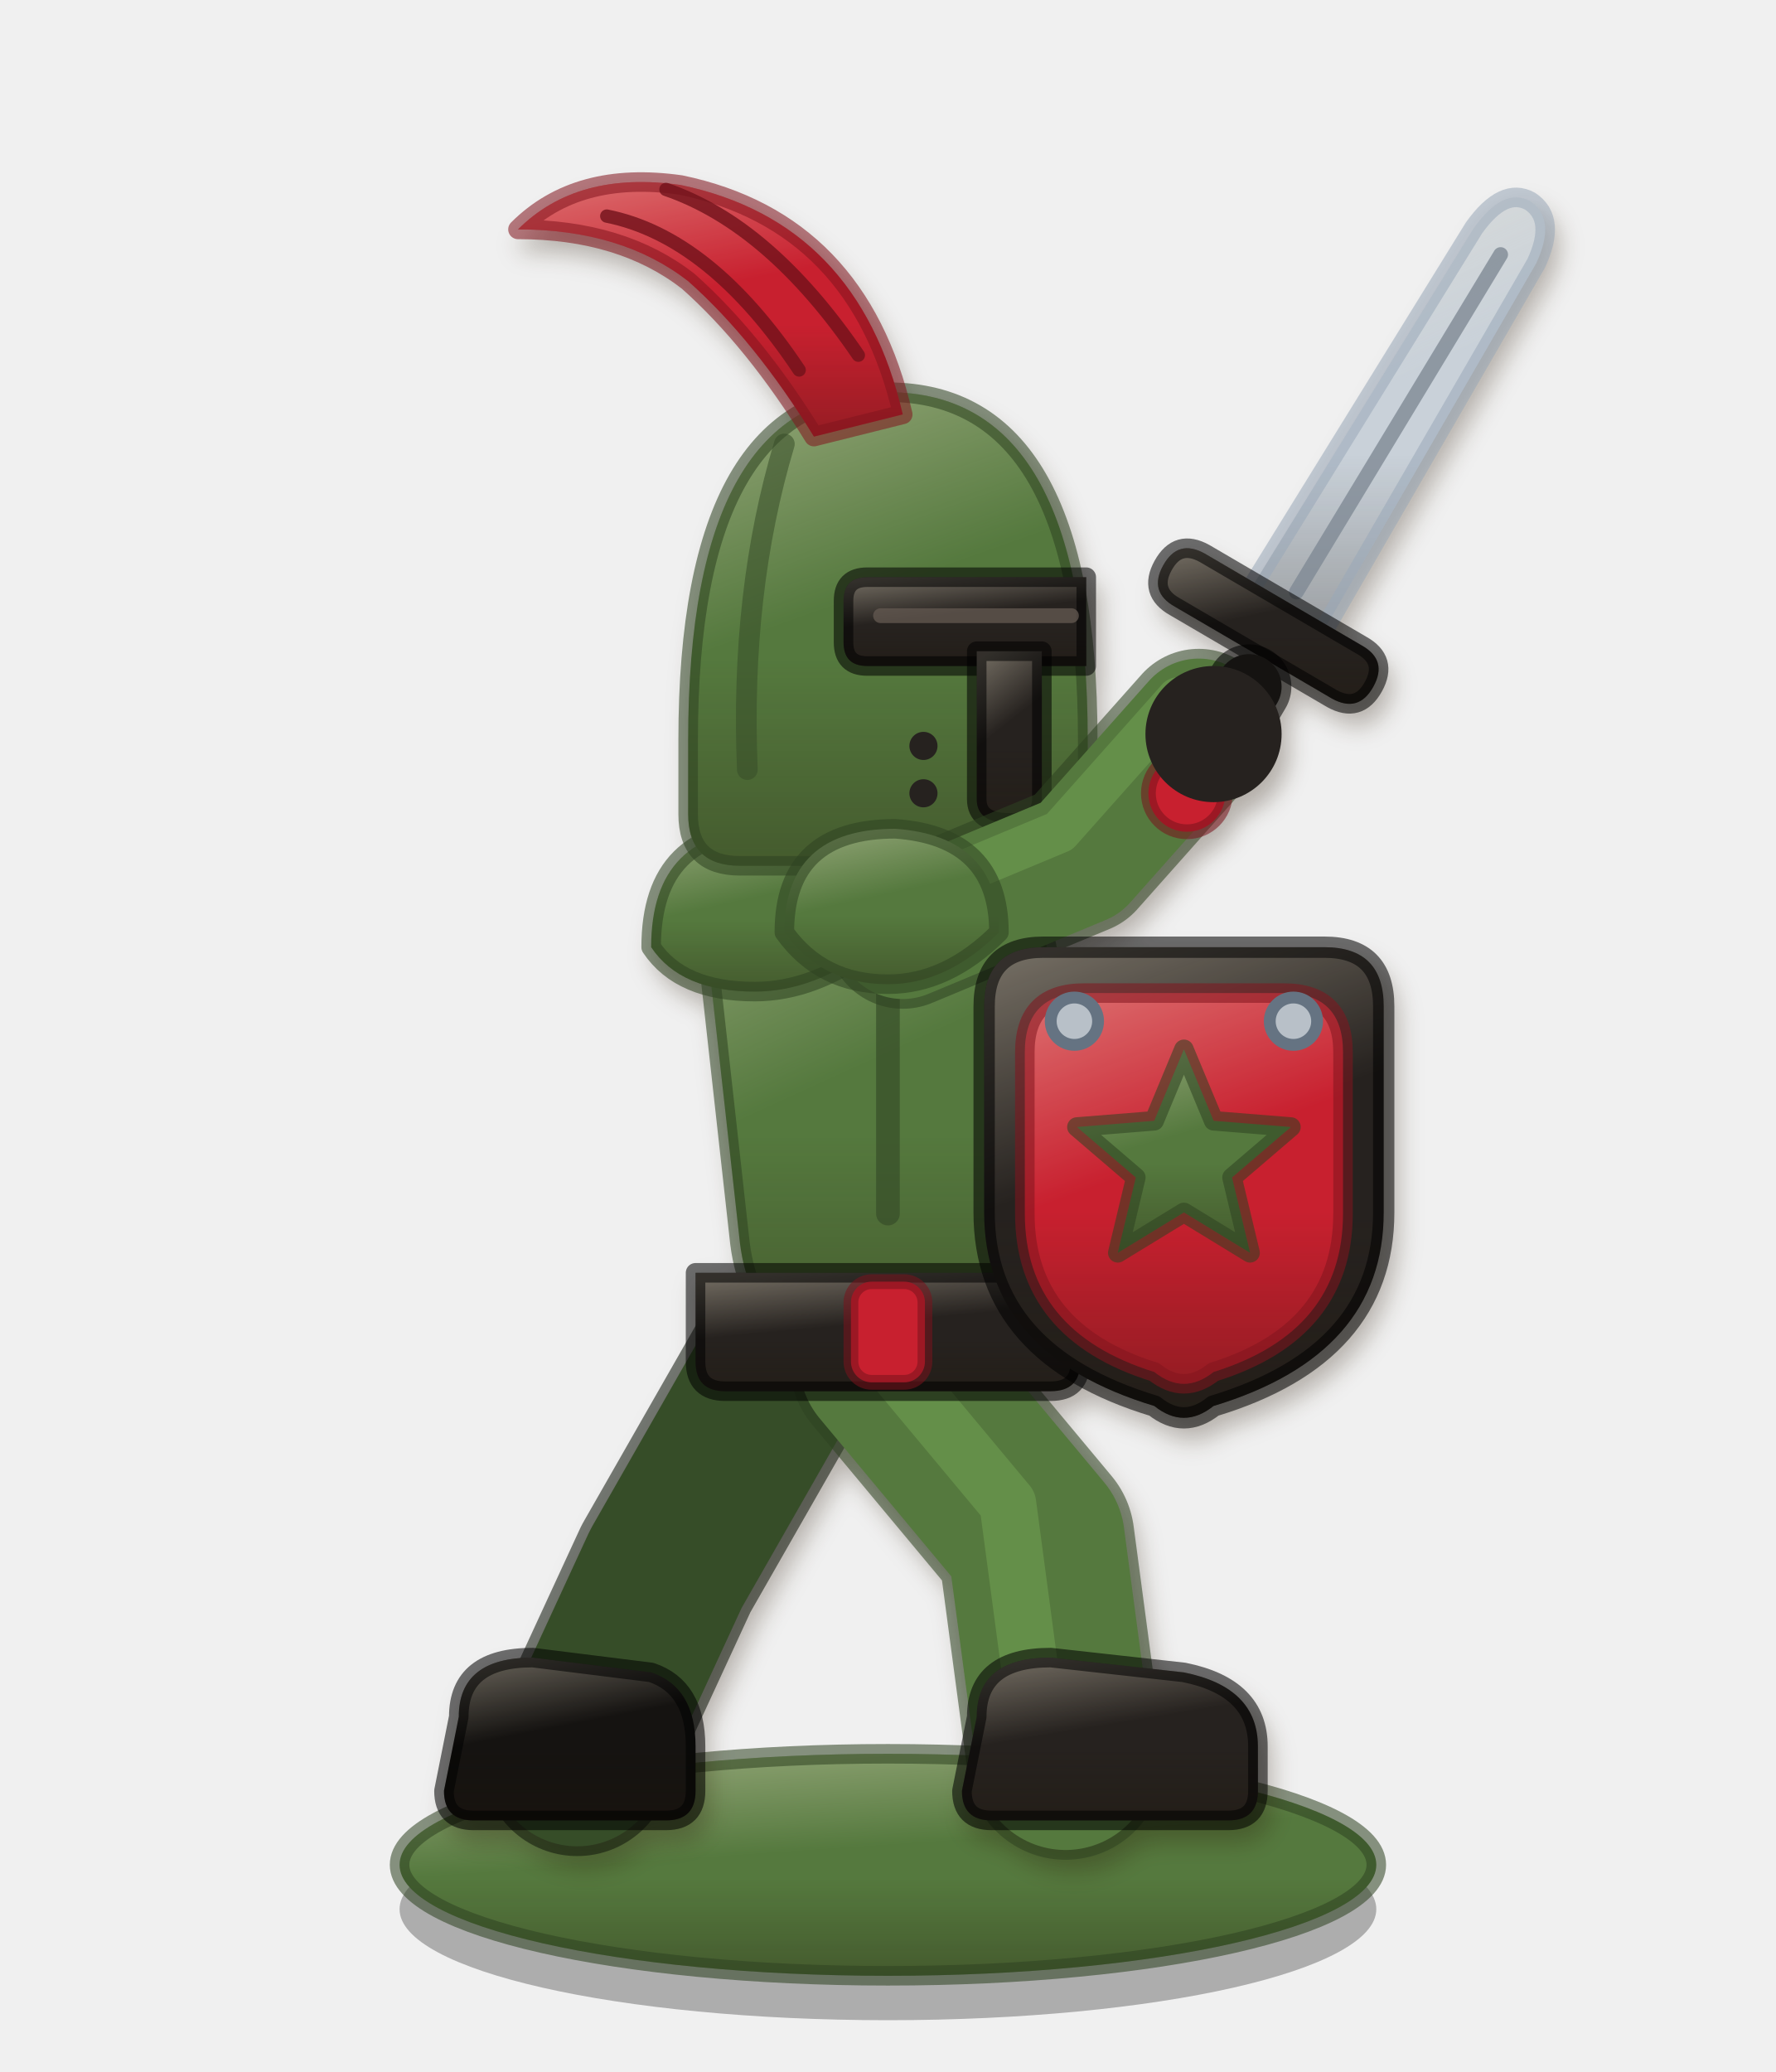
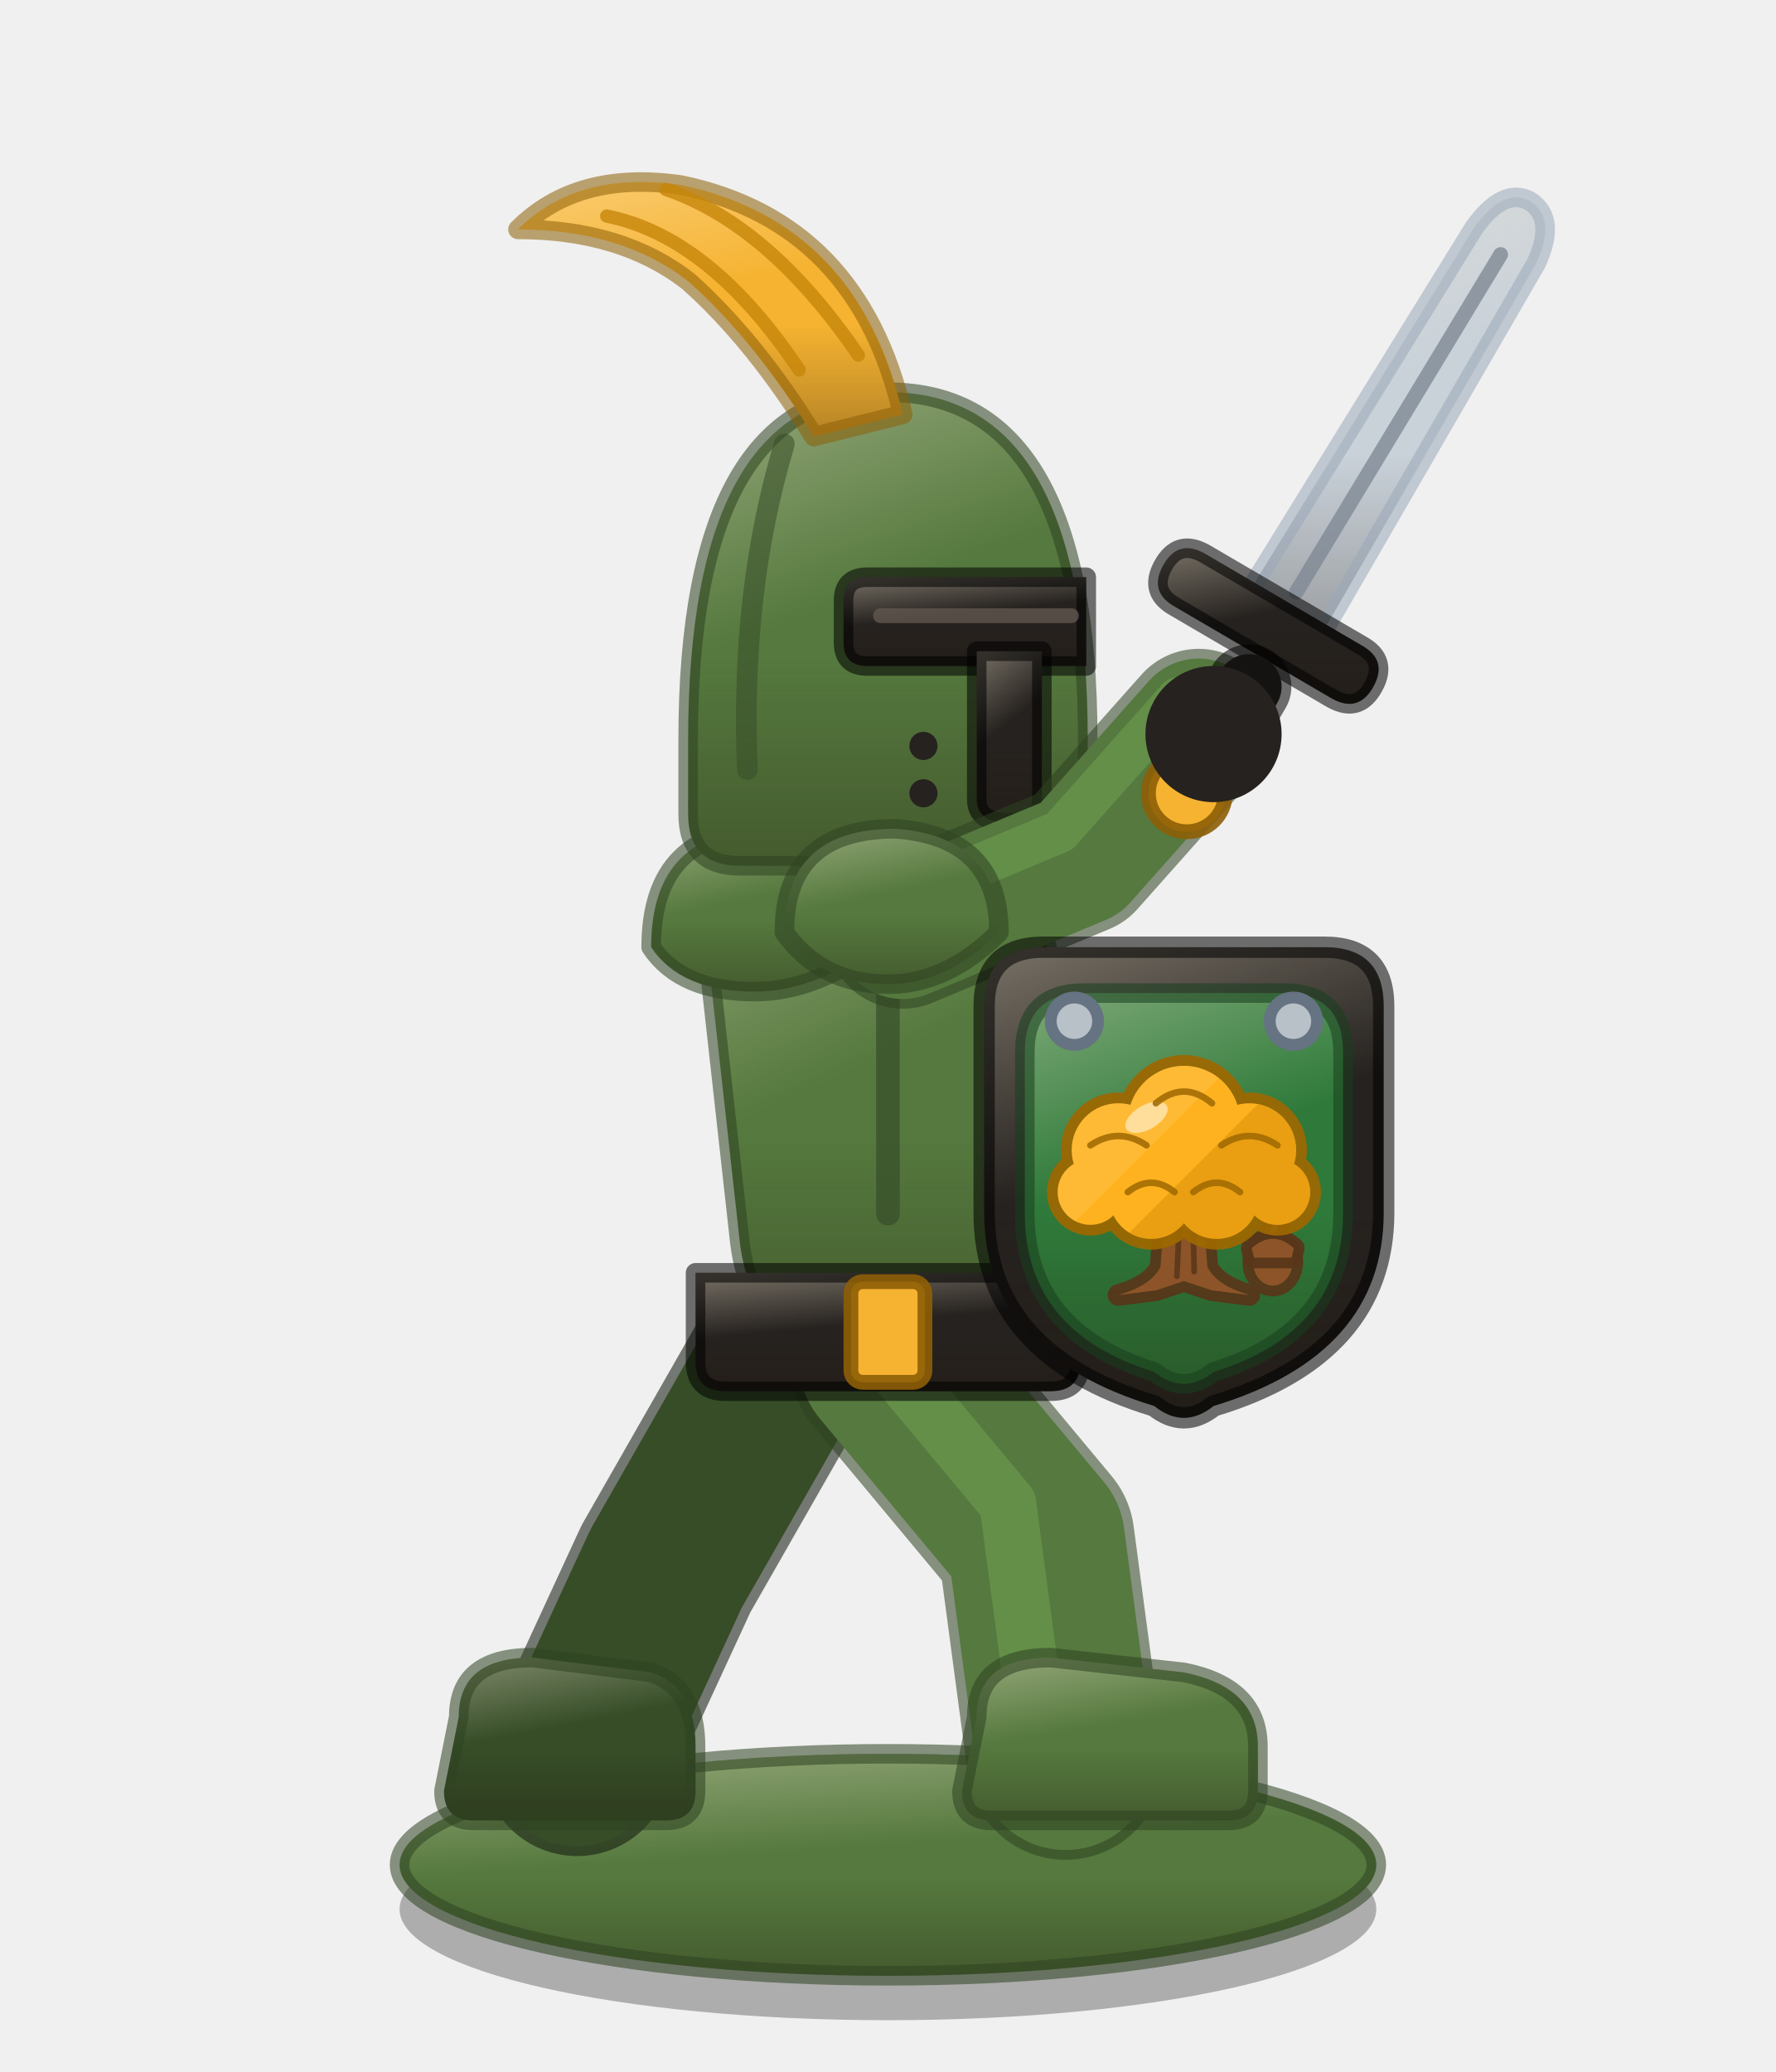
<svg xmlns="http://www.w3.org/2000/svg" viewBox="0 0 120 140">
  <defs>
-     <linearGradient id="kLt-green-guard" x1="0.2" y1="0" x2="0.5" y2="1">
+     <linearGradient id="knsL" x1="0.2" y1="0" x2="0.5" y2="1">
      <stop offset="0" stop-color="#FFF4DC" stop-opacity="0.34" />
      <stop offset="0.46" stop-color="#FFF4DC" stop-opacity="0" />
    </linearGradient>
-     <linearGradient id="kFt-green-guard" x1="0" y1="0" x2="0" y2="1">
+     <linearGradient id="knsF" x1="0" y1="0" x2="0" y2="1">
      <stop offset="0.56" stop-color="#1E1408" stop-opacity="0" />
      <stop offset="1" stop-color="#1E1408" stop-opacity="0.30" />
    </linearGradient>
-     <filter id="kUp-green-guard" x="-20%" y="-20%" width="140%" height="140%" color-interpolation-filters="sRGB">
-       <feGaussianBlur in="SourceAlpha" stdDeviation="0.75" result="b" />
-       <feOffset in="b" dx="0.55" dy="1.1" result="o" />
-       <feFlood flood-color="#2A1806" flood-opacity=".30" />
-       <feComposite in2="o" operator="in" result="s" />
-       <feMerge>
-         <feMergeNode in="s" />
-         <feMergeNode in="SourceGraphic" />
-       </feMerge>
-     </filter>
  </defs>
  <ellipse cx="60" cy="129" rx="33" ry="7.5" fill="#000" opacity="0.28" />
  <path d="M27 126 A33 7.5 0 1 1 93 126 A33 7.5 0 1 1 27 126 Z" fill="#55793E" />
-   <path d="M27 126 A33 7.5 0 1 1 93 126 A33 7.5 0 1 1 27 126 Z" fill="url(#kLt-green-guard)" />
-   <path d="M27 126 A33 7.5 0 1 1 93 126 A33 7.5 0 1 1 27 126 Z" fill="url(#kFt-green-guard)" />
+   <path d="M27 126 A33 7.5 0 1 1 93 126 A33 7.5 0 1 1 27 126 Z" fill="url(#knsL)" />
+   <path d="M27 126 A33 7.5 0 1 1 93 126 A33 7.5 0 1 1 27 126 Z" fill="url(#knsF)" />
  <path d="M27 126 A33 7.5 0 1 1 93 126 A33 7.5 0 1 1 27 126 Z" fill="none" stroke="#2F4322" stroke-width="1.32" stroke-opacity="0.55" stroke-linejoin="round" />
-   <g filter="url(#kUp-green-guard)">
-     <path d="M53 92 L45 106 L39 119" fill="none" stroke="#10170C" stroke-opacity="0.55" stroke-width="12.82" stroke-linecap="round" stroke-linejoin="round" />
-     <path d="M53 92 L45 106 L39 119" fill="none" stroke="#364D28" stroke-width="11.5" stroke-linecap="round" stroke-linejoin="round" />
-     <path d="M31 116 Q31 112 36 112 L44 113 Q47 114 47 118 L47 121 Q47 123 45 123 L32 123 Q30 123 30 121 Z" fill="#151311" />
-     <path d="M31 116 Q31 112 36 112 L44 113 Q47 114 47 118 L47 121 Q47 123 45 123 L32 123 Q30 123 30 121 Z" fill="url(#kLt-green-guard)" />
-     <path d="M31 116 Q31 112 36 112 L44 113 Q47 114 47 118 L47 121 Q47 123 45 123 L32 123 Q30 123 30 121 Z" fill="url(#kFt-green-guard)" />
-     <path d="M31 116 Q31 112 36 112 L44 113 Q47 114 47 118 L47 121 Q47 123 45 123 L32 123 Q30 123 30 121 Z" fill="none" stroke="#000000" stroke-width="1.32" stroke-opacity="0.55" stroke-linejoin="round" />
-     <path d="M56 66 L68 74 L76 76" fill="none" stroke="#10170C" stroke-opacity="0.55" stroke-width="9.82" stroke-linecap="round" stroke-linejoin="round" />
-     <path d="M56 66 L68 74 L76 76" fill="none" stroke="#364D28" stroke-width="8.5" stroke-linecap="round" stroke-linejoin="round" />
-     <path d="M60 92 L70 104 L72 119" fill="none" stroke="#2F4322" stroke-opacity="0.55" stroke-width="13.32" stroke-linecap="round" stroke-linejoin="round" />
-     <path d="M60 92 L70 104 L72 119" fill="none" stroke="#55793E" stroke-width="12" stroke-linecap="round" stroke-linejoin="round" />
-     <path d="M58.1 89.6 L68.1 101.6 L70.1 116.6" fill="none" stroke="#71A153" stroke-opacity="0.55" stroke-width="3.84" stroke-linecap="round" stroke-linejoin="round" />
-     <path d="M66 116 Q66 112 71 112 L80 113 Q85 114 85 118 L85 121 Q85 123 83 123 L67 123 Q65 123 65 121 Z" fill="#26221F" />
-     <path d="M66 116 Q66 112 71 112 L80 113 Q85 114 85 118 L85 121 Q85 123 83 123 L67 123 Q65 123 65 121 Z" fill="url(#kLt-green-guard)" />
-     <path d="M66 116 Q66 112 71 112 L80 113 Q85 114 85 118 L85 121 Q85 123 83 123 L67 123 Q65 123 65 121 Z" fill="url(#kFt-green-guard)" />
-     <path d="M66 116 Q66 112 71 112 L80 113 Q85 114 85 118 L85 121 Q85 123 83 123 L67 123 Q65 123 65 121 Z" fill="none" stroke="#000000" stroke-width="1.32" stroke-opacity="0.55" stroke-linejoin="round" />
-     <path d="M48 66 Q48 58 57 57 L63 57 Q71 58 71 67 L70 84 Q69 92 60 92 Q51 92 50 84 Z" fill="#55793E" />
-     <path d="M48 66 Q48 58 57 57 L63 57 Q71 58 71 67 L70 84 Q69 92 60 92 Q51 92 50 84 Z" fill="url(#kLt-green-guard)" />
-     <path d="M48 66 Q48 58 57 57 L63 57 Q71 58 71 67 L70 84 Q69 92 60 92 Q51 92 50 84 Z" fill="url(#kFt-green-guard)" />
-     <path d="M48 66 Q48 58 57 57 L63 57 Q71 58 71 67 L70 84 Q69 92 60 92 Q51 92 50 84 Z" fill="none" stroke="#2F4322" stroke-width="1.32" stroke-opacity="0.55" stroke-linejoin="round" />
-     <path d="M47 86 L72 86 Q73 86 73 88 L73 92 Q73 94 71 94 L49 94 Q47 94 47 92 L47 88 Q47 86 47 86 Z" fill="#26221F" />
-     <path d="M47 86 L72 86 Q73 86 73 88 L73 92 Q73 94 71 94 L49 94 Q47 94 47 92 L47 88 Q47 86 47 86 Z" fill="url(#kLt-green-guard)" />
-     <path d="M47 86 L72 86 Q73 86 73 88 L73 92 Q73 94 71 94 L49 94 Q47 94 47 92 L47 88 Q47 86 47 86 Z" fill="url(#kFt-green-guard)" />
-     <path d="M47 86 L72 86 Q73 86 73 88 L73 92 Q73 94 71 94 L49 94 Q47 94 47 92 L47 88 Q47 86 47 86 Z" fill="none" stroke="#000000" stroke-width="1.32" stroke-opacity="0.55" stroke-linejoin="round" />
-     <rect x="57.5" y="86.6" width="5" height="6.8" rx="1.4" fill="#C8202F" stroke="#79131C" stroke-width="1" stroke-opacity="0.55" />
-     <path d="M60 60 L60 82" stroke="#364D28" stroke-width="1.6" stroke-linecap="round" opacity="0.7" />
-     <path d="M44 64 Q44 56 52 56 Q59 57 59 64 Q55 67 51 67 Q46 67 44 64 Z" fill="#55793E" />
-     <path d="M44 64 Q44 56 52 56 Q59 57 59 64 Q55 67 51 67 Q46 67 44 64 Z" fill="url(#kLt-green-guard)" />
-     <path d="M44 64 Q44 56 52 56 Q59 57 59 64 Q55 67 51 67 Q46 67 44 64 Z" fill="url(#kFt-green-guard)" />
-     <path d="M44 64 Q44 56 52 56 Q59 57 59 64 Q55 67 51 67 Q46 67 44 64 Z" fill="none" stroke="#2F4322" stroke-width="1.32" stroke-opacity="0.55" stroke-linejoin="round" />
-     <path d="M46.5 50 Q46.5 26.5 60 26.5 Q73.5 26.5 73.5 50 L73.5 55 Q73.5 58.5 70 58.5 L50 58.5 Q46.5 58.5 46.5 55 Z" fill="#55793E" />
-     <path d="M46.5 50 Q46.5 26.5 60 26.5 Q73.5 26.5 73.5 50 L73.5 55 Q73.5 58.5 70 58.5 L50 58.5 Q46.5 58.5 46.5 55 Z" fill="url(#kLt-green-guard)" />
-     <path d="M46.5 50 Q46.5 26.5 60 26.5 Q73.5 26.5 73.5 50 L73.5 55 Q73.5 58.5 70 58.5 L50 58.5 Q46.5 58.5 46.5 55 Z" fill="url(#kFt-green-guard)" />
-     <path d="M46.5 50 Q46.5 26.5 60 26.5 Q73.5 26.5 73.5 50 L73.5 55 Q73.5 58.5 70 58.5 L50 58.5 Q46.5 58.5 46.5 55 Z" fill="none" stroke="#2F4322" stroke-width="1.32" stroke-opacity="0.55" stroke-linejoin="round" />
-     <path d="M57 40.6 Q57 39 58.6 39 L73.4 39 L73.4 45 L58.6 45 Q57 45 57 43.4 Z" fill="#26221F" />
-     <path d="M57 40.6 Q57 39 58.6 39 L73.4 39 L73.4 45 L58.6 45 Q57 45 57 43.4 Z" fill="url(#kLt-green-guard)" />
-     <path d="M57 40.6 Q57 39 58.6 39 L73.4 39 L73.4 45 L58.6 45 Q57 45 57 43.4 Z" fill="url(#kFt-green-guard)" />
-     <path d="M57 40.6 Q57 39 58.6 39 L73.4 39 L73.4 45 L58.6 45 Q57 45 57 43.4 Z" fill="none" stroke="#000000" stroke-width="1.32" stroke-opacity="0.55" stroke-linejoin="round" />
-     <path d="M66 44 L70.4 44 L70.4 54 Q70.4 55.6 68.2 55.6 Q66 55.6 66 54 Z" fill="#26221F" />
-     <path d="M66 44 L70.4 44 L70.4 54 Q70.4 55.6 68.2 55.6 Q66 55.6 66 54 Z" fill="url(#kLt-green-guard)" />
-     <path d="M66 44 L70.4 44 L70.4 54 Q70.4 55.6 68.2 55.6 Q66 55.6 66 54 Z" fill="url(#kFt-green-guard)" />
-     <path d="M66 44 L70.4 44 L70.4 54 Q70.4 55.6 68.2 55.6 Q66 55.6 66 54 Z" fill="none" stroke="#000000" stroke-width="1.32" stroke-opacity="0.55" stroke-linejoin="round" />
-     <path d="M59.5 41.6 L72.4 41.6" stroke="#645951" stroke-width="1" stroke-linecap="round" opacity="0.75" />
-     <circle cx="62.4" cy="50.4" r="0.95" fill="#26221F" />
-     <circle cx="62.4" cy="53.6" r="0.95" fill="#26221F" />
-     <path d="M53 30 Q50 40 50.5 52" fill="none" stroke="#364D28" stroke-width="1.4" stroke-linecap="round" opacity="0.55" />
-     <path d="M61 28 Q58 15 46 12.5 Q39 11.5 35 15.5 Q42 15.5 46.5 19 Q51 23 55 29.5 Z" fill="#C8202F" />
-     <path d="M61 28 Q58 15 46 12.5 Q39 11.5 35 15.5 Q42 15.5 46.5 19 Q51 23 55 29.5 Z" fill="url(#kLt-green-guard)" />
-     <path d="M61 28 Q58 15 46 12.5 Q39 11.5 35 15.5 Q42 15.5 46.5 19 Q51 23 55 29.5 Z" fill="url(#kFt-green-guard)" />
-     <path d="M61 28 Q58 15 46 12.5 Q39 11.5 35 15.5 Q42 15.5 46.5 19 Q51 23 55 29.5 Z" fill="none" stroke="#82151E" stroke-width="1.32" stroke-opacity="0.55" stroke-linejoin="round" />
-     <path d="M41 14.6 Q48 16 54 25 M45 12.8 Q52 15.2 58 24" fill="none" stroke="#70121A" stroke-width="0.9" stroke-linecap="round" opacity="0.8" />
-     <path d="M61 63 L73 58 L81 49" fill="none" stroke="#2F4322" stroke-opacity="0.55" stroke-width="10.32" stroke-linecap="round" stroke-linejoin="round" />
-     <path d="M61 63 L73 58 L81 49" fill="none" stroke="#55793E" stroke-width="9" stroke-linecap="round" stroke-linejoin="round" />
-     <path d="M59.6 61.2 L71.6 56.2 L79.6 47.2" fill="none" stroke="#71A153" stroke-opacity="0.55" stroke-width="2.88" stroke-linecap="round" stroke-linejoin="round" />
-     <path d="M83.4 41.6 L99.6 15.4 Q101.6 12.6 103.4 13.6 Q105.2 14.8 103.8 17.8 L88.4 44.4 Z" fill="#C9D1D9" />
-     <path d="M83.4 41.6 L99.6 15.4 Q101.6 12.6 103.4 13.6 Q105.2 14.8 103.8 17.8 L88.4 44.4 Z" fill="url(#kLt-green-guard)" />
-     <path d="M83.4 41.6 L99.6 15.4 Q101.6 12.6 103.4 13.6 Q105.2 14.8 103.8 17.8 L88.4 44.4 Z" fill="url(#kFt-green-guard)" />
-     <path d="M83.4 41.6 L99.6 15.4 Q101.6 12.6 103.4 13.6 Q105.2 14.8 103.8 17.8 L88.4 44.4 Z" fill="none" stroke="#99A8B7" stroke-width="1.32" stroke-opacity="0.55" stroke-linejoin="round" />
-     <path d="M87.6 40 L101.4 17.2" stroke="#7F8A95" stroke-width="1" stroke-linecap="round" opacity="0.8" />
-     <path d="M78.6 38.2 Q79.6 36.4 81.4 37.4 L92 43.6 Q93.8 44.6 92.8 46.4 Q91.8 48.2 90 47.2 L79.4 41 Q77.6 40 78.6 38.2 Z" fill="#26221F" />
-     <path d="M78.6 38.2 Q79.6 36.4 81.4 37.4 L92 43.6 Q93.8 44.6 92.8 46.4 Q91.8 48.2 90 47.2 L79.4 41 Q77.6 40 78.6 38.2 Z" fill="url(#kLt-green-guard)" />
-     <path d="M78.6 38.2 Q79.6 36.4 81.4 37.4 L92 43.6 Q93.8 44.6 92.8 46.4 Q91.8 48.2 90 47.2 L79.4 41 Q77.6 40 78.6 38.2 Z" fill="url(#kFt-green-guard)" />
-     <path d="M78.6 38.2 Q79.6 36.4 81.4 37.4 L92 43.6 Q93.8 44.6 92.8 46.4 Q91.8 48.2 90 47.2 L79.4 41 Q77.6 40 78.6 38.2 Z" fill="none" stroke="#000000" stroke-width="1.32" stroke-opacity="0.55" stroke-linejoin="round" />
-     <path d="M84.4 46.4 L81.8 50.8" fill="none" stroke="#000000" stroke-opacity="0.55" stroke-width="5.72" stroke-linecap="round" stroke-linejoin="round" />
-     <path d="M84.4 46.4 L81.8 50.8" fill="none" stroke="#151311" stroke-width="4.4" stroke-linecap="round" stroke-linejoin="round" />
-     <circle cx="80.2" cy="53.6" r="2.6" fill="#C8202F" stroke="#79131C" stroke-width="1" stroke-opacity="0.55" />
-     <circle cx="82" cy="49.6" r="4.6" fill="#26221F" />
-     <path d="M53 63 Q53 56 60.5 56 Q67.5 56.5 67.5 63 Q64 66.5 60 66.5 Q55.5 66.5 53 63 Z" fill="#55793E" />
-     <path d="M53 63 Q53 56 60.5 56 Q67.5 56.5 67.5 63 Q64 66.5 60 66.5 Q55.5 66.5 53 63 Z" fill="url(#kLt-green-guard)" />
-     <path d="M53 63 Q53 56 60.5 56 Q67.5 56.5 67.5 63 Q64 66.5 60 66.5 Q55.5 66.5 53 63 Z" fill="url(#kFt-green-guard)" />
-     <path d="M53 63 Q53 56 60.5 56 Q67.5 56.5 67.5 63 Q64 66.5 60 66.5 Q55.5 66.5 53 63 Z" fill="none" stroke="#2F4322" stroke-width="1.32" stroke-opacity="0.55" stroke-linejoin="round" />
-     <path d="M70.5 64.0 L89.5 64.0 Q93.5 64.0 93.5 68.0 L93.5 81.92 Q93.5 91.52 82 95.0 Q80 96.6 78 95.0 Q66.5 91.52 66.5 81.92 L66.5 68.0 Q66.5 64.0 70.5 64.0 Z" fill="#26221F" />
-     <path d="M70.5 64.0 L89.5 64.0 Q93.5 64.0 93.5 68.0 L93.5 81.92 Q93.5 91.52 82 95.0 Q80 96.6 78 95.0 Q66.5 91.52 66.5 81.92 L66.5 68.0 Q66.5 64.0 70.5 64.0 Z" fill="url(#kLt-green-guard)" />
-     <path d="M70.5 64.0 L89.5 64.0 Q93.5 64.0 93.5 68.0 L93.5 81.92 Q93.5 91.52 82 95.0 Q80 96.6 78 95.0 Q66.5 91.52 66.5 81.92 L66.5 68.0 Q66.5 64.0 70.5 64.0 Z" fill="url(#kFt-green-guard)" />
-     <path d="M70.5 64.0 L89.5 64.0 Q93.5 64.0 93.5 68.0 L93.5 81.92 Q93.5 91.52 82 95.0 Q80 96.6 78 95.0 Q66.5 91.52 66.5 81.92 L66.5 68.0 Q66.5 64.0 70.5 64.0 Z" fill="none" stroke="#000000" stroke-width="1.44" stroke-opacity="0.55" stroke-linejoin="round" />
-     <path d="M73.25 67.1 L86.75 67.1 Q90.75 67.1 90.75 71.1 L90.75 81.996 Q90.75 89.976 82 92.7 Q80 94.3 78 92.7 Q69.25 89.976 69.25 81.996 L69.25 71.1 Q69.25 67.1 73.25 67.1 Z" fill="#C8202F" />
-     <path d="M73.25 67.1 L86.75 67.1 Q90.75 67.1 90.75 71.1 L90.75 81.996 Q90.75 89.976 82 92.7 Q80 94.3 78 92.7 Q69.25 89.976 69.25 81.996 L69.25 71.1 Q69.25 67.1 73.25 67.1 Z" fill="url(#kLt-green-guard)" />
-     <path d="M73.25 67.1 L86.75 67.1 Q90.75 67.1 90.75 71.1 L90.75 81.996 Q90.75 89.976 82 92.7 Q80 94.3 78 92.7 Q69.25 89.976 69.25 81.996 L69.25 71.1 Q69.25 67.1 73.25 67.1 Z" fill="url(#kFt-green-guard)" />
-     <path d="M73.25 67.1 L86.75 67.1 Q90.75 67.1 90.75 71.1 L90.75 81.996 Q90.75 89.976 82 92.7 Q80 94.3 78 92.7 Q69.25 89.976 69.25 81.996 L69.25 71.1 Q69.25 67.1 73.25 67.1 Z" fill="none" stroke="#82151E" stroke-width="1.32" stroke-opacity="0.55" stroke-linejoin="round" />
-     <path d="M80.00 70.90 L82.01 75.73 L87.23 76.15 L83.25 79.56 L84.47 84.65 L80.00 81.92 L75.53 84.65 L76.75 79.56 L72.77 76.15 L77.99 75.73 Z" fill="#55793E" />
-     <path d="M80.00 70.90 L82.01 75.73 L87.23 76.15 L83.25 79.56 L84.47 84.65 L80.00 81.92 L75.53 84.65 L76.75 79.56 L72.77 76.15 L77.99 75.73 Z" fill="url(#kLt-green-guard)" />
-     <path d="M80.00 70.90 L82.01 75.73 L87.23 76.15 L83.25 79.56 L84.47 84.65 L80.00 81.92 L75.53 84.65 L76.75 79.56 L72.77 76.15 L77.99 75.73 Z" fill="url(#kFt-green-guard)" />
-     <path d="M80.00 70.90 L82.01 75.73 L87.23 76.15 L83.25 79.56 L84.47 84.65 L80.00 81.92 L75.53 84.65 L76.75 79.56 L72.77 76.15 L77.99 75.73 Z" fill="none" stroke="#2F4322" stroke-width="1.32" stroke-opacity="0.55" stroke-linejoin="round" />
-     <circle cx="72.6" cy="69" r="1.6" fill="#B8C0C8" stroke="#657382" stroke-width="0.8" />
-     <circle cx="87.4" cy="69" r="1.6" fill="#B8C0C8" stroke="#657382" stroke-width="0.8" />
+   <path d="M53 92 L45 106 L39 119" fill="none" stroke="#10170C" stroke-opacity="0.55" stroke-width="12.82" stroke-linecap="round" stroke-linejoin="round" />
+   <path d="M53 92 L45 106 L39 119" fill="none" stroke="#364D28" stroke-width="11.5" stroke-linecap="round" stroke-linejoin="round" />
+   <path d="M31 116 Q31 112 36 112 L44 113 Q47 114 47 118 L47 121 Q47 123 45 123 L32 123 Q30 123 30 121 Z" fill="#364D28" />
+   <path d="M31 116 Q31 112 36 112 L44 113 Q47 114 47 118 L47 121 Q47 123 45 123 L32 123 Q30 123 30 121 Z" fill="url(#knsL)" />
+   <path d="M31 116 Q31 112 36 112 L44 113 Q47 114 47 118 L47 121 Q47 123 45 123 L32 123 Q30 123 30 121 Z" fill="url(#knsF)" />
+   <path d="M31 116 Q31 112 36 112 L44 113 Q47 114 47 118 L47 121 Q47 123 45 123 L32 123 Q30 123 30 121 Z" fill="none" stroke="#2F4322" stroke-width="1.32" stroke-opacity="0.55" stroke-linejoin="round" />
+   <path d="M56 66 L68 74 L76 76" fill="none" stroke="#10170C" stroke-opacity="0.55" stroke-width="9.82" stroke-linecap="round" stroke-linejoin="round" />
+   <path d="M56 66 L68 74 L76 76" fill="none" stroke="#364D28" stroke-width="8.5" stroke-linecap="round" stroke-linejoin="round" />
+   <path d="M60 92 L70 104 L72 119" fill="none" stroke="#2F4322" stroke-opacity="0.55" stroke-width="13.32" stroke-linecap="round" stroke-linejoin="round" />
+   <path d="M60 92 L70 104 L72 119" fill="none" stroke="#55793E" stroke-width="12" stroke-linecap="round" stroke-linejoin="round" />
+   <path d="M58.1 89.6 L68.1 101.6 L70.1 116.6" fill="none" stroke="#71A153" stroke-opacity="0.55" stroke-width="3.84" stroke-linecap="round" stroke-linejoin="round" />
+   <path d="M66 116 Q66 112 71 112 L80 113 Q85 114 85 118 L85 121 Q85 123 83 123 L67 123 Q65 123 65 121 Z" fill="#55793E" />
+   <path d="M66 116 Q66 112 71 112 L80 113 Q85 114 85 118 L85 121 Q85 123 83 123 L67 123 Q65 123 65 121 Z" fill="url(#knsL)" />
+   <path d="M66 116 Q66 112 71 112 L80 113 Q85 114 85 118 L85 121 Q85 123 83 123 L67 123 Q65 123 65 121 Z" fill="url(#knsF)" />
+   <path d="M66 116 Q66 112 71 112 L80 113 Q85 114 85 118 L85 121 Q85 123 83 123 L67 123 Q65 123 65 121 Z" fill="none" stroke="#2F4322" stroke-width="1.32" stroke-opacity="0.55" stroke-linejoin="round" />
+   <path d="M48 66 Q48 58 57 57 L63 57 Q71 58 71 67 L70 84 Q69 92 60 92 Q51 92 50 84 Z" fill="#55793E" />
+   <path d="M48 66 Q48 58 57 57 L63 57 Q71 58 71 67 L70 84 Q69 92 60 92 Q51 92 50 84 Z" fill="url(#knsL)" />
+   <path d="M48 66 Q48 58 57 57 L63 57 Q71 58 71 67 L70 84 Q69 92 60 92 Q51 92 50 84 Z" fill="url(#knsF)" />
+   <path d="M48 66 Q48 58 57 57 L63 57 Q71 58 71 67 L70 84 Q69 92 60 92 Q51 92 50 84 Z" fill="none" stroke="#2F4322" stroke-width="1.32" stroke-opacity="0.55" stroke-linejoin="round" />
+   <path d="M47 86 L72 86 Q73 86 73 88 L73 92 Q73 94 71 94 L49 94 Q47 94 47 92 L47 88 Q47 86 47 86 Z" fill="#26221F" />
+   <path d="M47 86 L72 86 Q73 86 73 88 L73 92 Q73 94 71 94 L49 94 Q47 94 47 92 L47 88 Q47 86 47 86 Z" fill="url(#knsL)" />
+   <path d="M47 86 L72 86 Q73 86 73 88 L73 92 Q73 94 71 94 L49 94 Q47 94 47 92 L47 88 Q47 86 47 86 Z" fill="url(#knsF)" />
+   <path d="M47 86 L72 86 Q73 86 73 88 L73 92 Q73 94 71 94 L49 94 Q47 94 47 92 L47 88 Q47 86 47 86 Z" fill="none" stroke="#000000" stroke-width="1.32" stroke-opacity="0.55" stroke-linejoin="round" />
+   <rect x="57.5" y="86.6" width="5" height="6.8" rx="0.8" fill="#F6B331" stroke="#8D5F06" stroke-width="1" stroke-opacity="0.9" />
+   <path d="M60 60 L60 82" stroke="#364D28" stroke-width="1.6" stroke-linecap="round" opacity="0.7" />
+   <path d="M44 64 Q44 56 52 56 Q59 57 59 64 Q55 67 51 67 Q46 67 44 64 Z" fill="#55793E" />
+   <path d="M44 64 Q44 56 52 56 Q59 57 59 64 Q55 67 51 67 Q46 67 44 64 Z" fill="url(#knsL)" />
+   <path d="M44 64 Q44 56 52 56 Q59 57 59 64 Q55 67 51 67 Q46 67 44 64 Z" fill="url(#knsF)" />
+   <path d="M44 64 Q44 56 52 56 Q59 57 59 64 Q55 67 51 67 Q46 67 44 64 Z" fill="none" stroke="#2F4322" stroke-width="1.32" stroke-opacity="0.55" stroke-linejoin="round" />
+   <path d="M46.5 50 Q46.5 26.5 60 26.5 Q73.5 26.5 73.5 50 L73.5 55 Q73.5 58.5 70 58.5 L50 58.5 Q46.5 58.5 46.5 55 Z" fill="#55793E" />
+   <path d="M46.5 50 Q46.5 26.5 60 26.5 Q73.5 26.5 73.5 50 L73.5 55 Q73.5 58.5 70 58.5 L50 58.5 Q46.5 58.5 46.5 55 Z" fill="url(#knsL)" />
+   <path d="M46.5 50 Q46.5 26.5 60 26.5 Q73.5 26.5 73.5 50 L73.5 55 Q73.5 58.5 70 58.5 L50 58.5 Q46.5 58.5 46.5 55 Z" fill="url(#knsF)" />
+   <path d="M46.5 50 Q46.5 26.5 60 26.5 Q73.5 26.5 73.5 50 L73.5 55 Q73.5 58.5 70 58.5 L50 58.5 Q46.5 58.5 46.5 55 Z" fill="none" stroke="#2F4322" stroke-width="1.32" stroke-opacity="0.55" stroke-linejoin="round" />
+   <path d="M57 40.6 Q57 39 58.6 39 L73.4 39 L73.4 45 L58.6 45 Q57 45 57 43.4 Z" fill="#26221F" />
+   <path d="M57 40.6 Q57 39 58.6 39 L73.4 39 L73.4 45 L58.6 45 Q57 45 57 43.4 Z" fill="url(#knsL)" />
+   <path d="M57 40.6 Q57 39 58.6 39 L73.4 39 L73.4 45 L58.6 45 Q57 45 57 43.4 Z" fill="url(#knsF)" />
+   <path d="M57 40.6 Q57 39 58.6 39 L73.4 39 L73.4 45 L58.6 45 Q57 45 57 43.4 Z" fill="none" stroke="#000000" stroke-width="1.32" stroke-opacity="0.55" stroke-linejoin="round" />
+   <path d="M66 44 L70.4 44 L70.4 54 Q70.4 55.6 68.2 55.6 Q66 55.6 66 54 Z" fill="#26221F" />
+   <path d="M66 44 L70.4 44 L70.4 54 Q70.4 55.6 68.2 55.6 Q66 55.6 66 54 Z" fill="url(#knsL)" />
+   <path d="M66 44 L70.4 44 L70.4 54 Q70.4 55.6 68.2 55.6 Q66 55.6 66 54 Z" fill="url(#knsF)" />
+   <path d="M66 44 L70.4 44 L70.4 54 Q70.4 55.6 68.2 55.6 Q66 55.6 66 54 Z" fill="none" stroke="#000000" stroke-width="1.32" stroke-opacity="0.55" stroke-linejoin="round" />
+   <path d="M59.5 41.6 L72.4 41.6" stroke="#645951" stroke-width="1" stroke-linecap="round" opacity="0.75" />
+   <circle cx="62.4" cy="50.4" r="0.95" fill="#26221F" />
+   <circle cx="62.4" cy="53.6" r="0.95" fill="#26221F" />
+   <path d="M53 30 Q50 40 50.5 52" fill="none" stroke="#364D28" stroke-width="1.4" stroke-linecap="round" opacity="0.55" />
+   <path d="M61 28 Q58 15 46 12.5 Q39 11.5 35 15.5 Q42 15.5 46.5 19 Q51 23 55 29.5 Z" fill="#F6B331" />
+   <path d="M61 28 Q58 15 46 12.5 Q39 11.5 35 15.5 Q42 15.5 46.5 19 Q51 23 55 29.5 Z" fill="url(#knsL)" />
+   <path d="M61 28 Q58 15 46 12.5 Q39 11.5 35 15.5 Q42 15.5 46.5 19 Q51 23 55 29.5 Z" fill="url(#knsF)" />
+   <path d="M61 28 Q58 15 46 12.5 Q39 11.5 35 15.5 Q42 15.5 46.5 19 Q51 23 55 29.5 Z" fill="none" stroke="#8D5F06" stroke-width="1.32" stroke-opacity="0.55" stroke-linejoin="round" />
+   <path d="M41 14.6 Q48 16 54 25 M45 12.8 Q52 15.2 58 24" fill="none" stroke="#C68609" stroke-width="0.9" stroke-linecap="round" opacity="0.8" />
+   <path d="M61 63 L73 58 L81 49" fill="none" stroke="#2F4322" stroke-opacity="0.55" stroke-width="10.32" stroke-linecap="round" stroke-linejoin="round" />
+   <path d="M61 63 L73 58 L81 49" fill="none" stroke="#55793E" stroke-width="9" stroke-linecap="round" stroke-linejoin="round" />
+   <path d="M59.6 61.2 L71.6 56.2 L79.6 47.2" fill="none" stroke="#71A153" stroke-opacity="0.55" stroke-width="2.88" stroke-linecap="round" stroke-linejoin="round" />
+   <path d="M83.4 41.6 L99.6 15.4 Q101.6 12.6 103.4 13.6 Q105.2 14.8 103.8 17.8 L88.4 44.4 Z" fill="#C9D1D9" />
+   <path d="M83.4 41.6 L99.6 15.4 Q101.6 12.6 103.4 13.6 Q105.2 14.8 103.8 17.8 L88.4 44.4 Z" fill="url(#knsL)" />
+   <path d="M83.4 41.6 L99.6 15.4 Q101.6 12.6 103.4 13.6 Q105.2 14.8 103.8 17.8 L88.4 44.4 Z" fill="url(#knsF)" />
+   <path d="M83.4 41.6 L99.6 15.4 Q101.6 12.6 103.4 13.6 Q105.2 14.8 103.8 17.8 L88.4 44.4 Z" fill="none" stroke="#99A8B7" stroke-width="1.32" stroke-opacity="0.55" stroke-linejoin="round" />
+   <path d="M87.6 40 L101.4 17.2" stroke="#7F8A95" stroke-width="1" stroke-linecap="round" opacity="0.8" />
+   <path d="M78.6 38.2 Q79.6 36.4 81.4 37.4 L92 43.6 Q93.8 44.6 92.8 46.4 Q91.8 48.2 90 47.2 L79.4 41 Q77.6 40 78.6 38.2 Z" fill="#26221F" />
+   <path d="M78.6 38.2 Q79.6 36.4 81.4 37.4 L92 43.6 Q93.8 44.6 92.8 46.4 Q91.8 48.2 90 47.2 L79.4 41 Q77.6 40 78.6 38.2 Z" fill="url(#knsL)" />
+   <path d="M78.6 38.2 Q79.6 36.4 81.4 37.4 L92 43.6 Q93.8 44.6 92.8 46.4 Q91.8 48.2 90 47.2 L79.4 41 Q77.6 40 78.6 38.2 Z" fill="url(#knsF)" />
+   <path d="M78.6 38.2 Q79.6 36.4 81.4 37.4 L92 43.6 Q93.8 44.6 92.8 46.4 Q91.8 48.2 90 47.2 L79.4 41 Q77.6 40 78.6 38.2 Z" fill="none" stroke="#000000" stroke-width="1.32" stroke-opacity="0.55" stroke-linejoin="round" />
+   <path d="M84.4 46.4 L81.8 50.8" fill="none" stroke="#000000" stroke-opacity="0.55" stroke-width="5.72" stroke-linecap="round" stroke-linejoin="round" />
+   <path d="M84.4 46.4 L81.8 50.8" fill="none" stroke="#151311" stroke-width="4.4" stroke-linecap="round" stroke-linejoin="round" />
+   <circle cx="80.2" cy="53.6" r="2.6" fill="#F6B331" stroke="#8D5F06" stroke-width="1" stroke-opacity="0.9" rx="0.8" />
+   <circle cx="82" cy="49.6" r="4.6" fill="#26221F" />
+   <path d="M53 63 Q53 56 60.5 56 Q67.5 56.5 67.5 63 Q64 66.5 60 66.5 Q55.5 66.5 53 63 Z" fill="#55793E" />
+   <path d="M53 63 Q53 56 60.5 56 Q67.5 56.5 67.5 63 Q64 66.5 60 66.5 Q55.5 66.5 53 63 Z" fill="url(#knsL)" />
+   <path d="M53 63 Q53 56 60.5 56 Q67.5 56.5 67.5 63 Q64 66.5 60 66.5 Q55.5 66.5 53 63 Z" fill="url(#knsF)" />
+   <path d="M53 63 Q53 56 60.5 56 Q67.5 56.5 67.5 63 Q64 66.5 60 66.5 Q55.5 66.5 53 63 Z" fill="none" stroke="#2F4322" stroke-width="1.32" stroke-opacity="0.55" stroke-linejoin="round" />
+   <g transform="translate(80 80)">
+     <defs>
+       <linearGradient id="c04nsL" x1="0.2" y1="0" x2="0.5" y2="1">
+         <stop offset="0" stop-color="#FFF4DC" stop-opacity="0.34" />
+         <stop offset="0.46" stop-color="#FFF4DC" stop-opacity="0" />
+       </linearGradient>
+       <linearGradient id="c04nsF" x1="0" y1="0" x2="0" y2="1">
+         <stop offset="0.56" stop-color="#1E1408" stop-opacity="0" />
+         <stop offset="1" stop-color="#1E1408" stop-opacity="0.30" />
+       </linearGradient>
+     </defs>
+     <path d="M-9.5 -16 L9.5 -16 Q13.5 -16 13.5 -12 L13.5 1.92 Q13.5 11.52 2 15 Q0 16.60 -2 15 Q-13.5 11.52 -13.5 1.92 L-13.5 -12 Q-13.5 -16 -9.5 -16 Z" fill="#26221F" />
+     <path d="M-9.5 -16 L9.5 -16 Q13.5 -16 13.5 -12 L13.5 1.92 Q13.5 11.52 2 15 Q0 16.60 -2 15 Q-13.5 11.52 -13.5 1.92 L-13.5 -12 Q-13.5 -16 -9.5 -16 Z" fill="url(#c04nsL)" />
+     <path d="M-9.5 -16 L9.5 -16 Q13.5 -16 13.5 -12 L13.5 1.92 Q13.5 11.52 2 15 Q0 16.60 -2 15 Q-13.5 11.52 -13.5 1.92 L-13.5 -12 Q-13.5 -16 -9.5 -16 Z" fill="url(#c04nsF)" />
+     <path d="M-9.5 -16 L9.5 -16 Q13.5 -16 13.5 -12 L13.5 1.92 Q13.5 11.52 2 15 Q0 16.60 -2 15 Q-13.5 11.52 -13.5 1.92 L-13.5 -12 Q-13.5 -16 -9.5 -16 Z" fill="none" stroke="#000000" stroke-width="1.44" stroke-opacity="0.55" stroke-linejoin="round" />
+     <path d="M-6.75 -12.9 L6.75 -12.9 Q10.75 -12.9 10.75 -8.9 L10.75 2.00 Q10.75 9.98 2 12.7 Q0 14.30 -2 12.7 Q-10.75 9.98 -10.75 2.00 L-10.75 -8.9 Q-10.75 -12.9 -6.75 -12.9 Z" fill="#2F7A3A" />
+     <path d="M-6.75 -12.9 L6.75 -12.9 Q10.75 -12.9 10.75 -8.9 L10.75 2.00 Q10.75 9.98 2 12.7 Q0 14.30 -2 12.7 Q-10.75 9.98 -10.75 2.00 L-10.75 -8.9 Q-10.75 -12.9 -6.75 -12.9 Z" fill="url(#c04nsL)" />
+     <path d="M-6.75 -12.9 L6.75 -12.9 Q10.75 -12.9 10.75 -8.9 L10.75 2.00 Q10.75 9.98 2 12.7 Q0 14.30 -2 12.7 Q-10.75 9.98 -10.75 2.00 L-10.75 -8.9 Q-10.75 -12.9 -6.75 -12.9 Z" fill="url(#c04nsF)" />
+     <path d="M-6.75 -12.9 L6.75 -12.9 Q10.75 -12.9 10.75 -8.9 L10.75 2.00 Q10.75 9.98 2 12.7 Q0 14.30 -2 12.7 Q-10.75 9.98 -10.75 2.00 L-10.75 -8.9 Q-10.75 -12.9 -6.75 -12.9 Z" fill="none" stroke="#183F1E" stroke-width="1.32" stroke-opacity="0.55" stroke-linejoin="round" />
+     <g transform="translate(0 -0.4) scale(0.316)">
+       <defs>
+         <linearGradient id="kncL" gradientUnits="userSpaceOnUse" x1="-10" y1="-32" x2="6" y2="26">
+           <stop offset="0" stop-color="#FFF4DC" stop-opacity="0.34" />
+           <stop offset="0.46" stop-color="#FFF4DC" stop-opacity="0" />
+         </linearGradient>
+         <linearGradient id="kncF" gradientUnits="userSpaceOnUse" x1="0" y1="-32" x2="0" y2="26">
+           <stop offset="0.56" stop-color="#1E1408" stop-opacity="0" />
+           <stop offset="1" stop-color="#1E1408" stop-opacity="0.30" />
+         </linearGradient>
+       </defs>
+       <g opacity="0.92">
+         <path d="M-4 6 L-5 19 Q-7 23 -14 25 L-6 24 L0 22 L6 24 L14 25 Q7 23 5 19 L4 6 Z" fill="#583519" stroke="#583519" stroke-width="4.6" stroke-linejoin="round" />
+         <path d="M23.20 18.00 L23.06 19.29 L22.64 20.50 L21.97 21.54 L21.10 22.33 L20.09 22.83 L19.00 23.00 L17.91 22.83 L16.90 22.33 L16.03 21.54 L15.36 20.50 L14.94 19.29 L14.80 18.00 L14.94 16.71 L15.36 15.50 L16.03 14.46 L16.90 13.67 L17.91 13.17 L19.00 13.00 L20.09 13.17 L21.10 13.67 L21.97 14.46 L22.64 15.50 L23.06 16.71 Z" fill="#583519" stroke="#583519" stroke-width="4.6" stroke-linejoin="round" />
+       </g>
+       <g>
+         <path d="M-4 6 L-5 19 Q-7 23 -14 25 L-6 24 L0 22 L6 24 L14 25 Q7 23 5 19 L4 6 Z" fill="#A0602E" />
+         <path d="M23.20 18.00 L23.06 19.29 L22.64 20.50 L21.97 21.54 L21.10 22.33 L20.09 22.83 L19.00 23.00 L17.91 22.83 L16.90 22.33 L16.03 21.54 L15.36 20.50 L14.94 19.29 L14.80 18.00 L14.94 16.71 L15.36 15.50 L16.03 14.46 L16.90 13.67 L17.91 13.17 L19.00 13.00 L20.09 13.17 L21.10 13.67 L21.97 14.46 L22.64 15.50 L23.06 16.71 Z" fill="#A0602E" />
+       </g>
+       <defs>
+         <clipPath id="cp04t">
+           <path d="M-4 6 L-5 19 Q-7 23 -14 25 L-6 24 L0 22 L6 24 L14 25 Q7 23 5 19 L4 6 Z" />
+           <path d="M23.20 18.00 L23.06 19.29 L22.64 20.50 L21.97 21.54 L21.10 22.33 L20.09 22.83 L19.00 23.00 L17.91 22.83 L16.90 22.33 L16.03 21.54 L15.36 20.50 L14.94 19.29 L14.80 18.00 L14.94 16.71 L15.36 15.50 L16.03 14.46 L16.90 13.67 L17.91 13.17 L19.00 13.00 L20.09 13.17 L21.10 13.67 L21.97 14.46 L22.64 15.50 L23.06 16.71 Z" />
+         </clipPath>
+       </defs>
+       <g clip-path="url(#cp04t)">
+         <path d="M34 -34 L34 34 L-34 34 Z" fill="#734521" opacity="0.45" />
+         <path d="M-34 -34 L20 -34 L-34 20 Z" fill="#E0B695" opacity="0.18" />
+         <ellipse cx="-8" cy="-13" rx="5" ry="2.6" fill="#FFFFFF" opacity="0.5" transform="rotate(-30 -8 -13)" />
+       </g>
+       <path d="M-1 10 L-1.5 21 M2 12 L2.2 20" fill="none" stroke="#583519" stroke-width="1.2" stroke-linecap="round" stroke-linejoin="round" opacity="0.85" />
+       <g opacity="0.92">
+         <path d="M14.5 15 Q19 11 23.5 15 L23 17 L15 17 Z" fill="#583519" stroke="#583519" stroke-width="4.6" stroke-linejoin="round" />
+         <path d="M19 11.5 L20 9" fill="none" stroke="#583519" stroke-width="5.8" stroke-linecap="round" stroke-linejoin="round" />
+       </g>
+       <g>
+         <path d="M14.5 15 Q19 11 23.5 15 L23 17 L15 17 Z" fill="#A0602E" />
+         <path d="M19 11.5 L20 9" fill="none" stroke="#A0602E" stroke-width="1.2" stroke-linecap="round" stroke-linejoin="round" />
+       </g>
+       <defs>
+         <clipPath id="cp04a">
+           <path d="M14.5 15 Q19 11 23.5 15 L23 17 L15 17 Z" />
+         </clipPath>
+       </defs>
+       <g clip-path="url(#cp04a)">
+         <path d="M34 -34 L34 34 L-34 34 Z" fill="#734521" opacity="0.45" />
+         <path d="M-34 -34 L20 -34 L-34 20 Z" fill="#E0B695" opacity="0.18" />
+         <ellipse cx="-8" cy="-13" rx="5" ry="2.6" fill="#FFFFFF" opacity="0.5" transform="rotate(-30 -8 -13)" />
+       </g>
+       <g opacity="0.92">
+         <path d="M0.00 -12.00 m-12.00 0 a12.00 12.00 0 1 0 24.00 0 a12.00 12.00 0 1 0 -24.00 0 Z" fill="#9D6700" stroke="#9D6700" stroke-width="4.6" stroke-linejoin="round" />
+         <path d="M-14.00 -6.00 m-10.00 0 a10.00 10.00 0 1 0 20.00 0 a10.00 10.00 0 1 0 -20.00 0 Z" fill="#9D6700" stroke="#9D6700" stroke-width="4.6" stroke-linejoin="round" />
+         <path d="M14.00 -6.00 m-10.00 0 a10.00 10.00 0 1 0 20.00 0 a10.00 10.00 0 1 0 -20.00 0 Z" fill="#9D6700" stroke="#9D6700" stroke-width="4.6" stroke-linejoin="round" />
+         <path d="M-20.00 3.00 m-7.00 0 a7.00 7.00 0 1 0 14.00 0 a7.00 7.00 0 1 0 -14.00 0 Z" fill="#9D6700" stroke="#9D6700" stroke-width="4.6" stroke-linejoin="round" />
+         <path d="M20.00 3.00 m-7.00 0 a7.00 7.00 0 1 0 14.00 0 a7.00 7.00 0 1 0 -14.00 0 Z" fill="#9D6700" stroke="#9D6700" stroke-width="4.6" stroke-linejoin="round" />
+         <path d="M-7.00 4.00 m-9.00 0 a9.00 9.00 0 1 0 18.00 0 a9.00 9.00 0 1 0 -18.00 0 Z" fill="#9D6700" stroke="#9D6700" stroke-width="4.6" stroke-linejoin="round" />
+         <path d="M7.00 4.00 m-9.00 0 a9.00 9.00 0 1 0 18.00 0 a9.00 9.00 0 1 0 -18.00 0 Z" fill="#9D6700" stroke="#9D6700" stroke-width="4.6" stroke-linejoin="round" />
+       </g>
+       <g>
+         <path d="M0.00 -12.00 m-12.00 0 a12.00 12.00 0 1 0 24.00 0 a12.00 12.00 0 1 0 -24.00 0 Z" fill="#FFB21F" />
+         <path d="M-14.00 -6.00 m-10.00 0 a10.00 10.00 0 1 0 20.00 0 a10.00 10.00 0 1 0 -20.00 0 Z" fill="#FFB21F" />
+         <path d="M14.00 -6.00 m-10.00 0 a10.00 10.00 0 1 0 20.00 0 a10.00 10.00 0 1 0 -20.00 0 Z" fill="#FFB21F" />
+         <path d="M-20.00 3.00 m-7.00 0 a7.00 7.00 0 1 0 14.00 0 a7.00 7.00 0 1 0 -14.00 0 Z" fill="#FFB21F" />
+         <path d="M20.00 3.00 m-7.00 0 a7.00 7.00 0 1 0 14.00 0 a7.00 7.00 0 1 0 -14.00 0 Z" fill="#FFB21F" />
+         <path d="M-7.00 4.00 m-9.00 0 a9.00 9.00 0 1 0 18.00 0 a9.00 9.00 0 1 0 -18.00 0 Z" fill="#FFB21F" />
+         <path d="M7.00 4.00 m-9.00 0 a9.00 9.00 0 1 0 18.00 0 a9.00 9.00 0 1 0 -18.00 0 Z" fill="#FFB21F" />
+       </g>
+       <defs>
+         <clipPath id="cp04c">
+           <path d="M0.00 -12.00 m-12.00 0 a12.00 12.00 0 1 0 24.00 0 a12.00 12.00 0 1 0 -24.00 0 Z" />
+           <path d="M-14.00 -6.00 m-10.00 0 a10.00 10.00 0 1 0 20.00 0 a10.00 10.00 0 1 0 -20.00 0 Z" />
+           <path d="M14.00 -6.00 m-10.00 0 a10.00 10.00 0 1 0 20.00 0 a10.00 10.00 0 1 0 -20.00 0 Z" />
+           <path d="M-20.00 3.00 m-7.00 0 a7.00 7.00 0 1 0 14.00 0 a7.00 7.00 0 1 0 -14.00 0 Z" />
+           <path d="M20.00 3.00 m-7.00 0 a7.00 7.00 0 1 0 14.00 0 a7.00 7.00 0 1 0 -14.00 0 Z" />
+           <path d="M-7.00 4.00 m-9.00 0 a9.00 9.00 0 1 0 18.00 0 a9.00 9.00 0 1 0 -18.00 0 Z" />
+           <path d="M7.00 4.00 m-9.00 0 a9.00 9.00 0 1 0 18.00 0 a9.00 9.00 0 1 0 -18.00 0 Z" />
+         </clipPath>
+       </defs>
+       <g clip-path="url(#cp04c)">
+         <path d="M34 -34 L34 34 L-34 34 Z" fill="#CE8700" opacity="0.45" />
+         <path d="M-34 -34 L20 -34 L-34 20 Z" fill="#FFDC9A" opacity="0.18" />
+         <ellipse cx="-8" cy="-13" rx="5" ry="2.6" fill="#FFFFFF" opacity="0.5" transform="rotate(-30 -8 -13)" />
+       </g>
+       <path d="M-6 -16 Q0 -21 6 -16 M-20 -7 Q-14 -11 -8 -7 M8 -7 Q14 -11 20 -7 M-12 3 Q-7 -1 -2 3 M2 3 Q7 -1 12 3" fill="none" stroke="#9D6700" stroke-width="1.4" stroke-linecap="round" stroke-linejoin="round" opacity="0.85" />
+     </g>
+     <circle cx="-7.4" cy="-11" r="1.6" fill="#B8C0C8" stroke="#657382" stroke-width="0.8" />
+     <circle cx="7.4" cy="-11" r="1.6" fill="#B8C0C8" stroke="#657382" stroke-width="0.8" />
  </g>
</svg>
